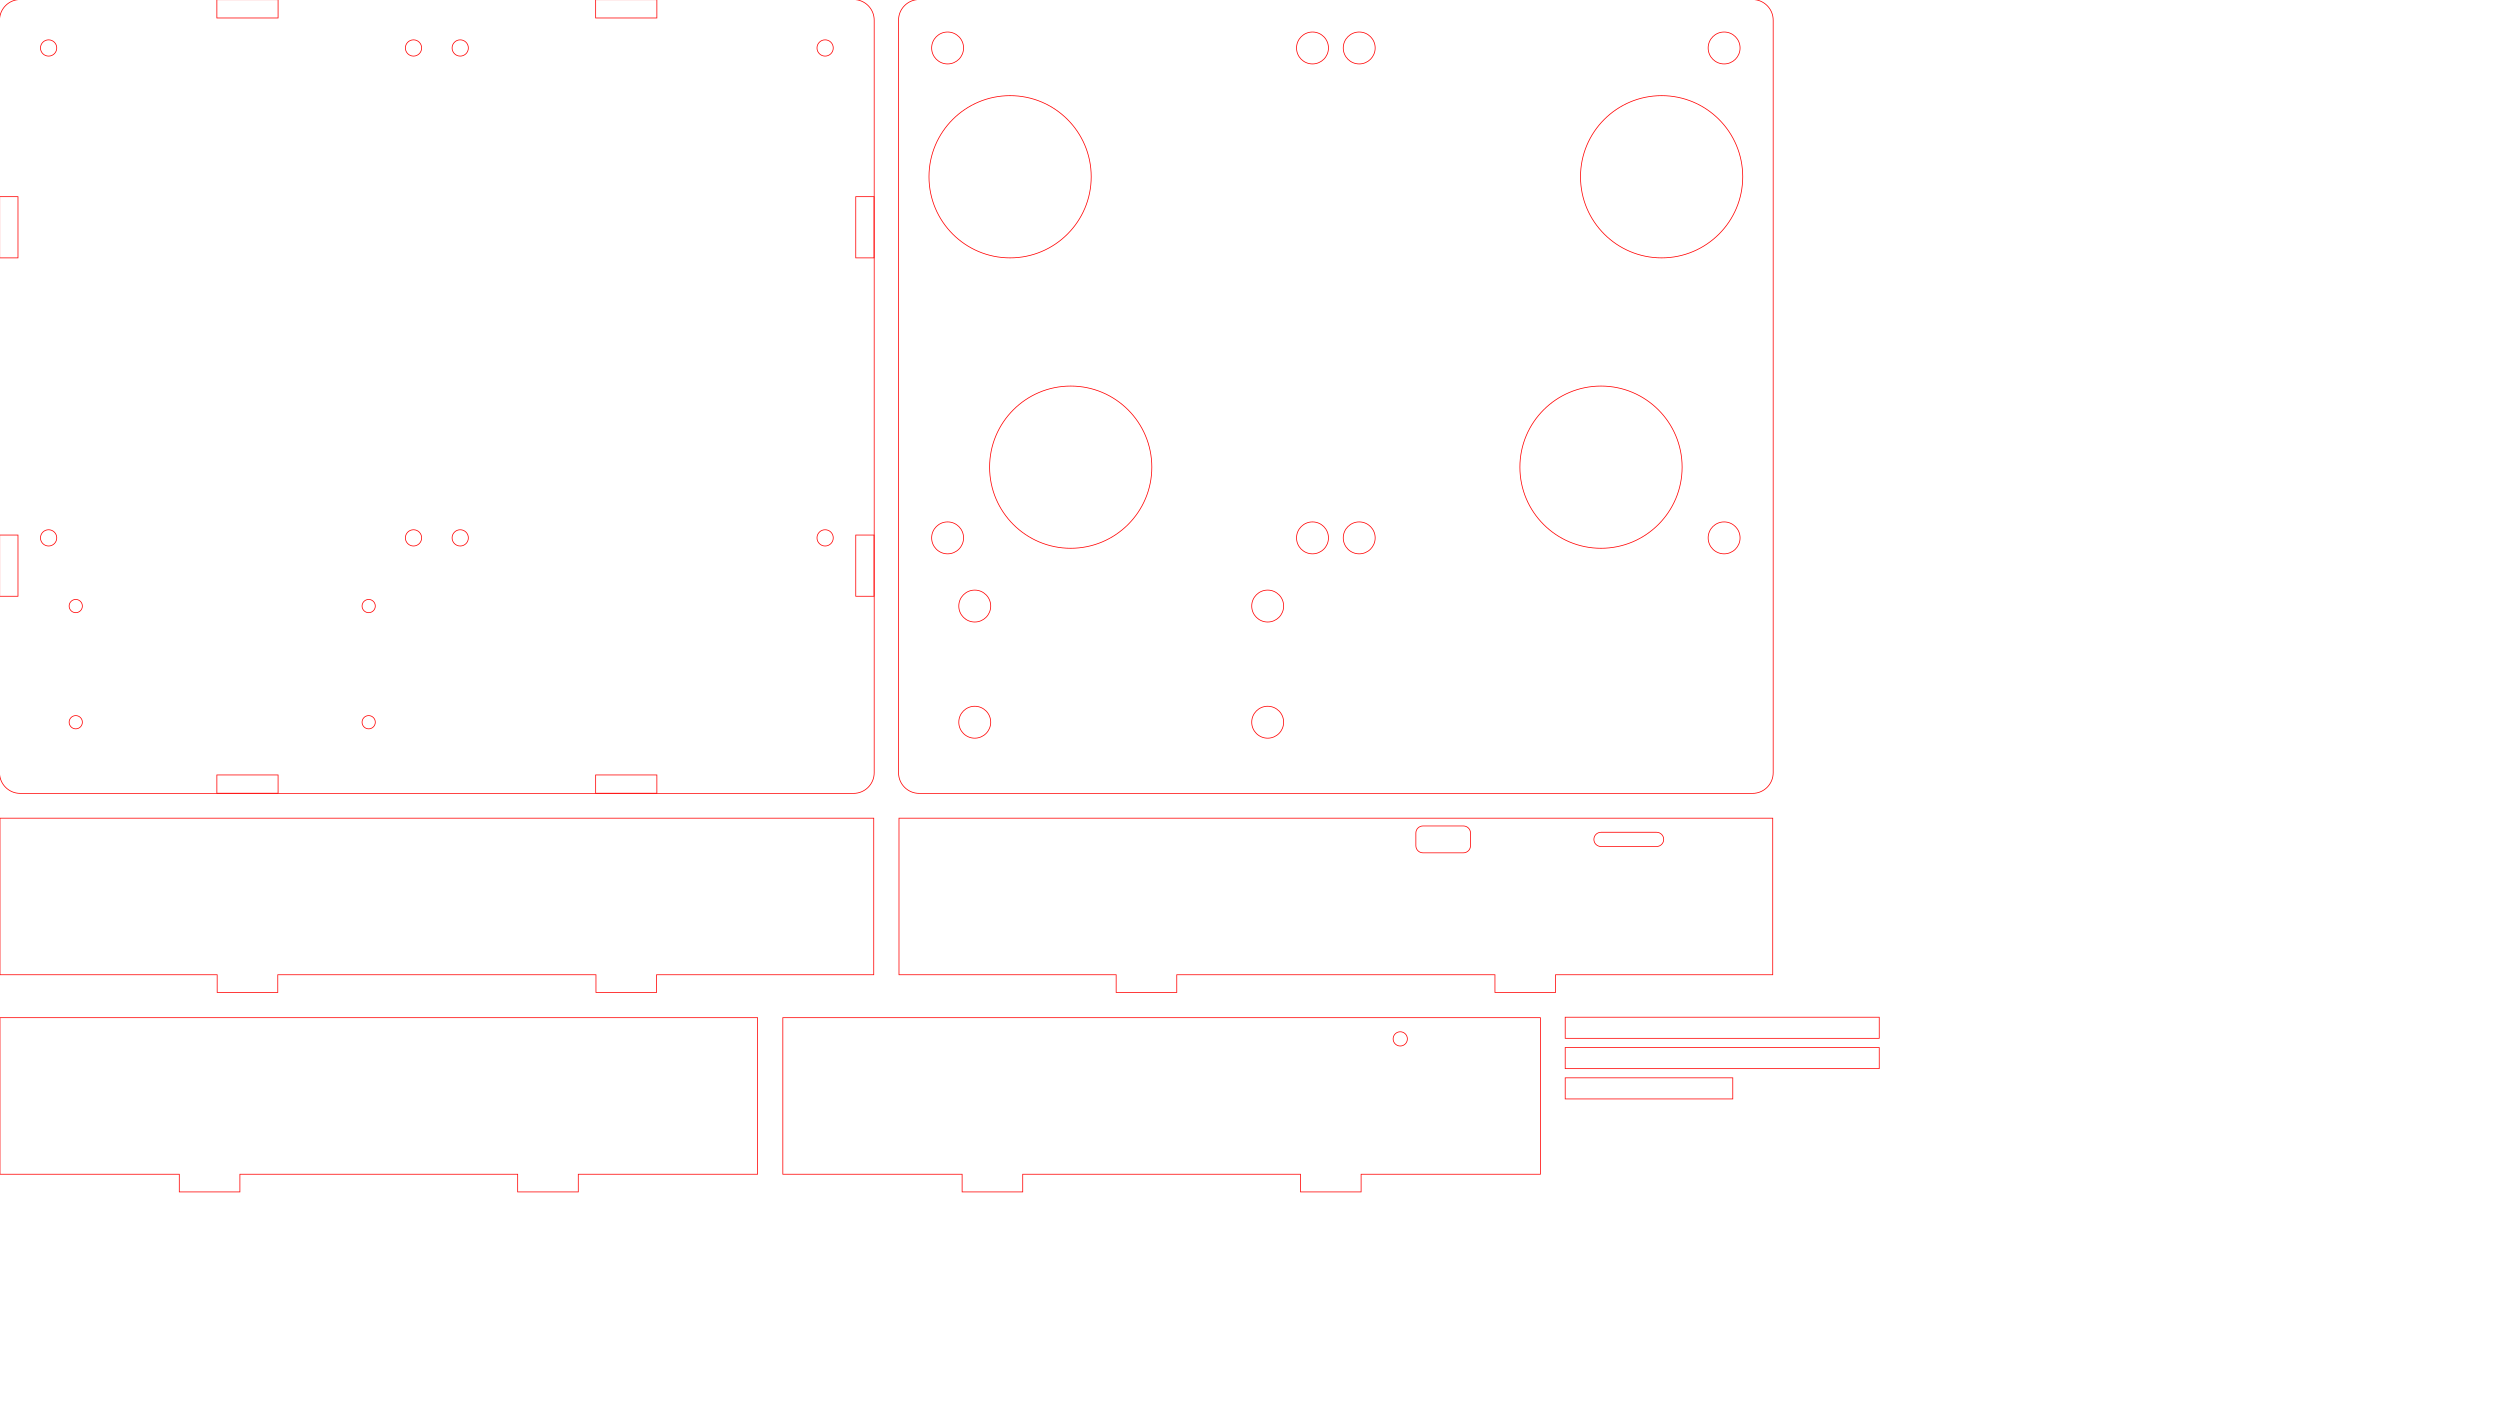
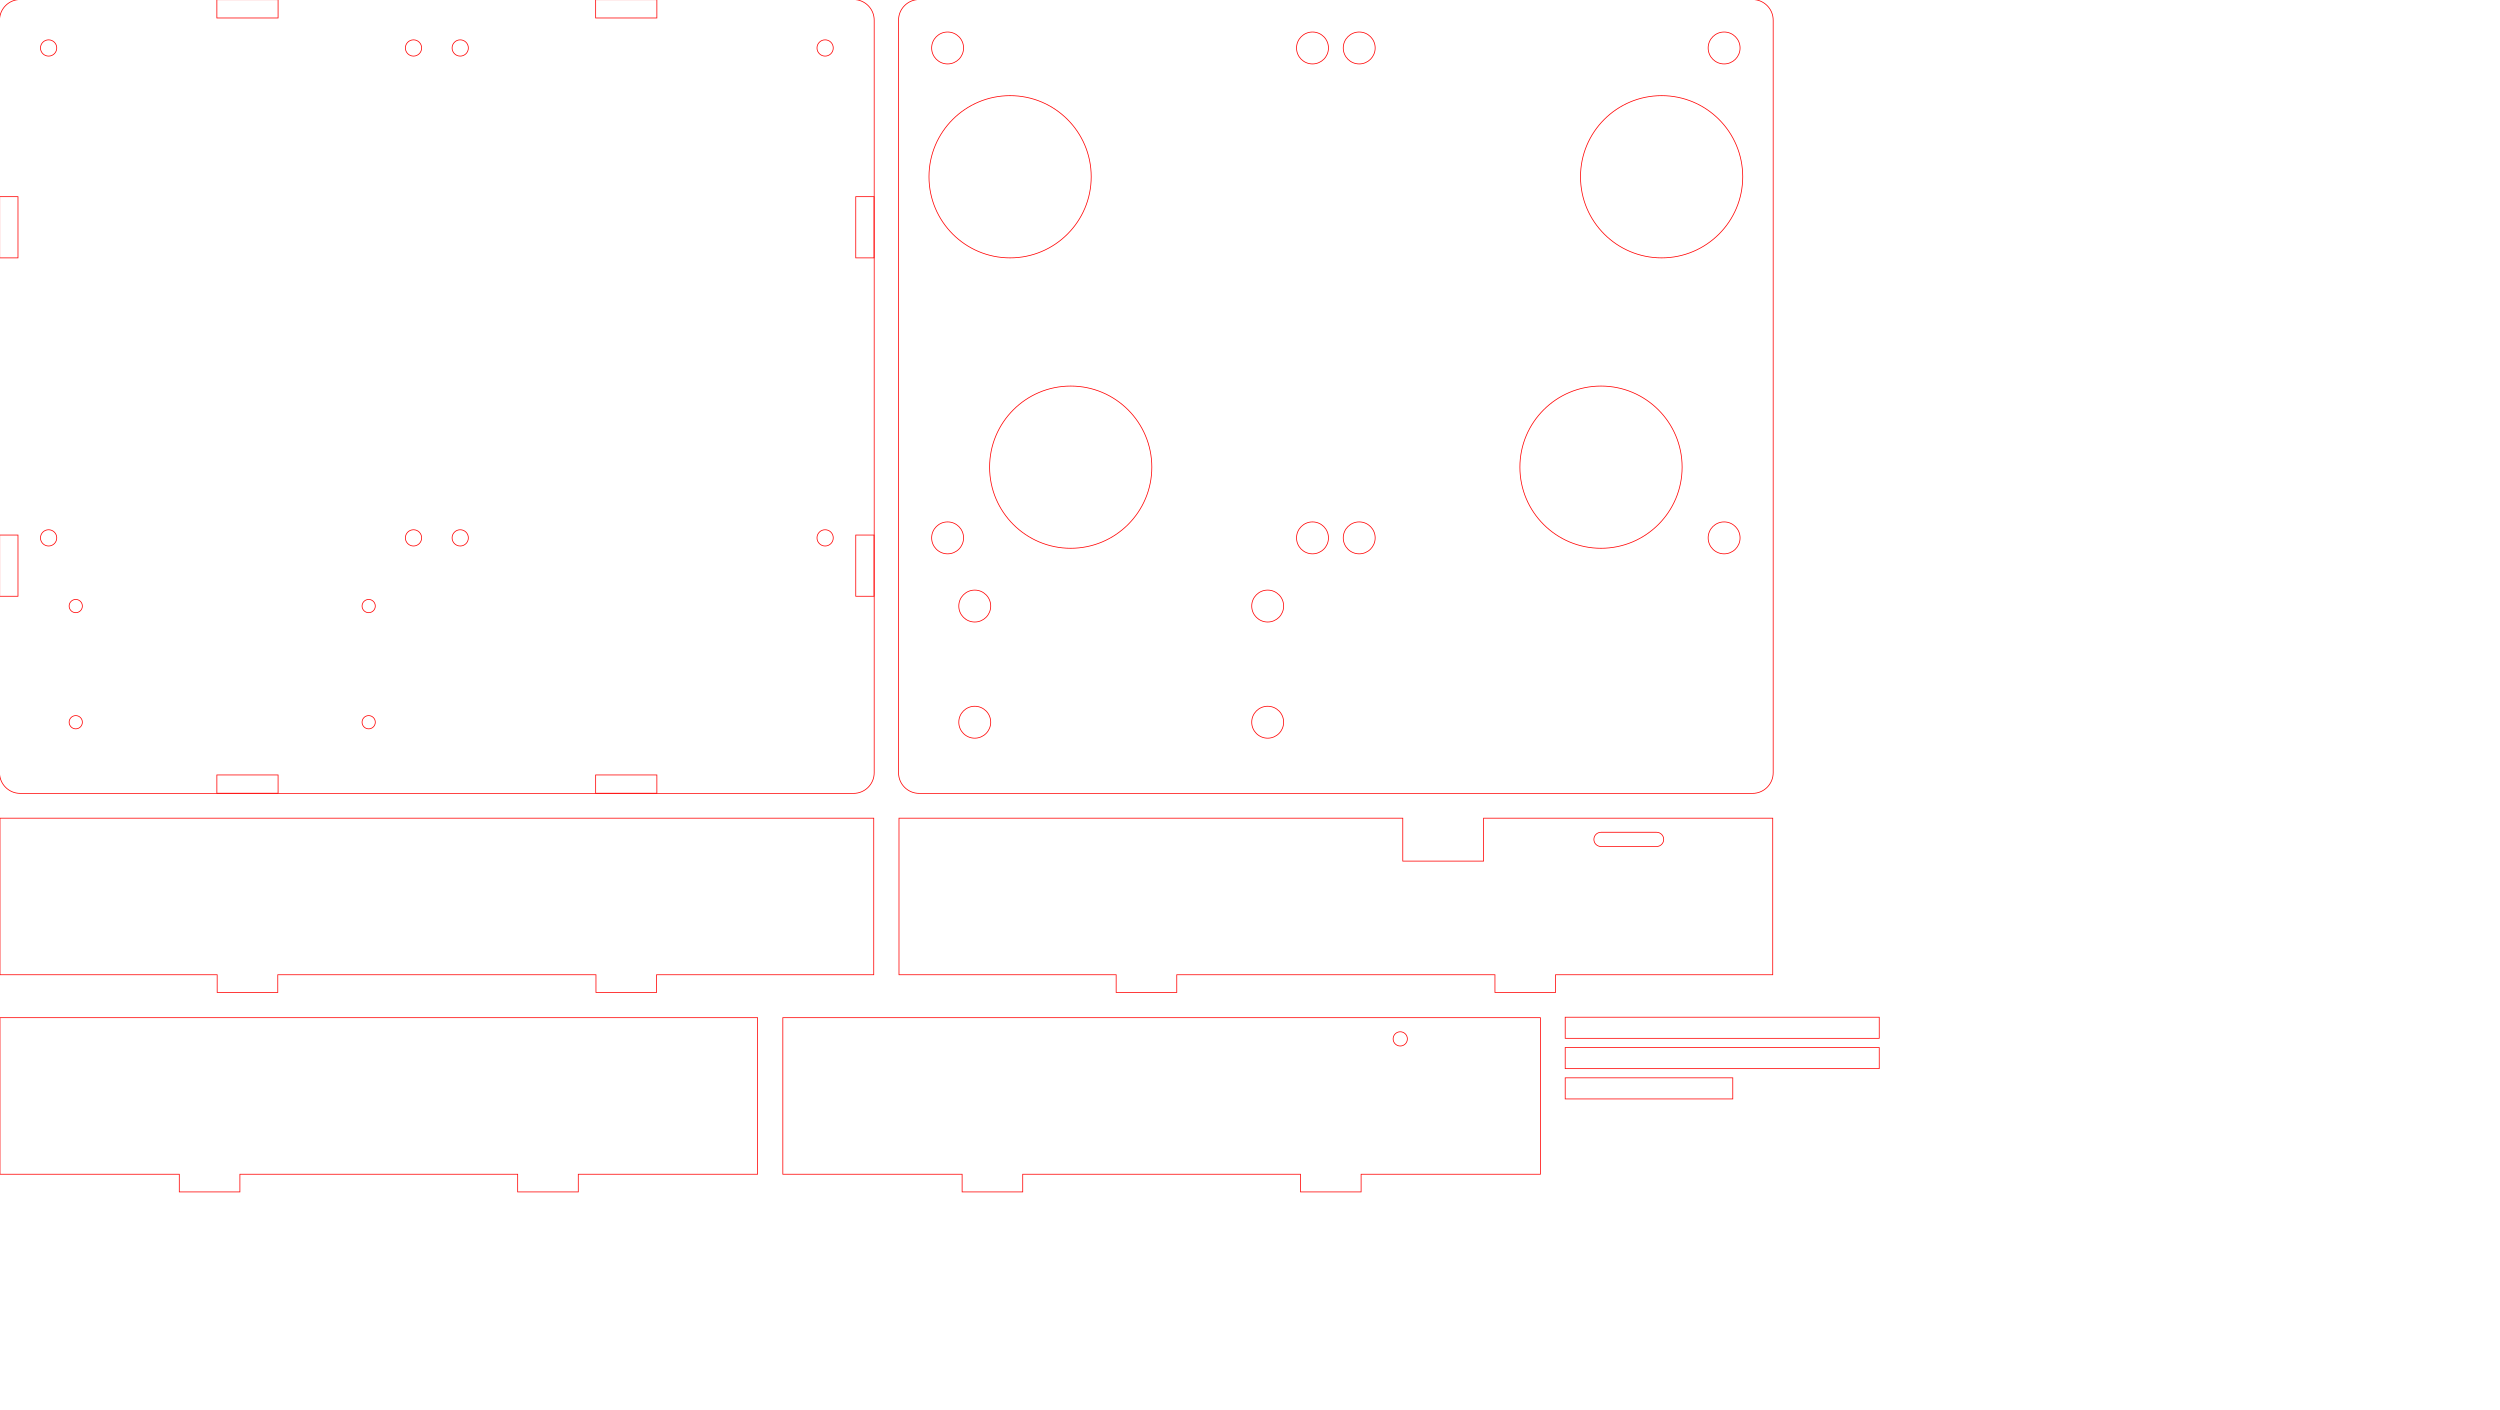
<svg xmlns="http://www.w3.org/2000/svg" width="495mm" height="279mm" viewBox="0 0 495 279">
  <g transform="translate(0,0) translate(173,0) scale(-1,1)">
    <rect x="-0.09" y="-0.09" width="173.18" height="157.18" rx="4.09" fill="none" stroke="#ff0000" stroke-width="0.15" />
    <circle cx="9.625" cy="9.5" r="1.61" fill="none" stroke="#ff0000" stroke-width="0.15" />
    <circle cx="81.875" cy="9.5" r="1.61" fill="none" stroke="#ff0000" stroke-width="0.15" />
    <circle cx="9.625" cy="106.5" r="1.61" fill="none" stroke="#ff0000" stroke-width="0.15" />
    <circle cx="81.875" cy="106.5" r="1.61" fill="none" stroke="#ff0000" stroke-width="0.15" />
    <circle cx="91.125" cy="9.5" r="1.61" fill="none" stroke="#ff0000" stroke-width="0.15" />
    <circle cx="163.375" cy="9.5" r="1.61" fill="none" stroke="#ff0000" stroke-width="0.15" />
    <circle cx="91.125" cy="106.5" r="1.61" fill="none" stroke="#ff0000" stroke-width="0.15" />
    <circle cx="163.375" cy="106.5" r="1.61" fill="none" stroke="#ff0000" stroke-width="0.15" />
    <circle cx="100" cy="120" r="1.31" fill="none" stroke="#ff0000" stroke-width="0.15" />
    <circle cx="100" cy="143" r="1.31" fill="none" stroke="#ff0000" stroke-width="0.15" />
    <circle cx="158" cy="120" r="1.31" fill="none" stroke="#ff0000" stroke-width="0.15" />
    <circle cx="158" cy="143" r="1.31" fill="none" stroke="#ff0000" stroke-width="0.15" />
    <rect x="42.94" y="-0.06" width="12.12" height="3.62" fill="none" stroke="#ff0000" stroke-width="0.15" />
    <rect x="117.94" y="-0.06" width="12.12" height="3.62" fill="none" stroke="#ff0000" stroke-width="0.15" />
    <rect x="42.94" y="153.44" width="12.12" height="3.62" fill="none" stroke="#ff0000" stroke-width="0.15" />
    <rect x="117.94" y="153.44" width="12.12" height="3.62" fill="none" stroke="#ff0000" stroke-width="0.15" />
    <rect x="-0.06" y="38.94" width="3.62" height="12.12" fill="none" stroke="#ff0000" stroke-width="0.15" />
    <rect x="-0.06" y="105.94" width="3.62" height="12.12" fill="none" stroke="#ff0000" stroke-width="0.15" />
    <rect x="169.44" y="38.94" width="3.62" height="12.12" fill="none" stroke="#ff0000" stroke-width="0.15" />
    <rect x="169.44" y="105.94" width="3.62" height="12.12" fill="none" stroke="#ff0000" stroke-width="0.15" />
  </g>
  <g transform="translate(178,0) translate(173,0) scale(-1,1)">
    <rect x="-0.09" y="-0.09" width="173.18" height="157.18" rx="4.09" fill="none" stroke="#ff0000" stroke-width="0.15" />
    <circle cx="22" cy="35" r="16.06" fill="none" stroke="#ff0000" stroke-width="0.15" />
    <circle cx="151" cy="35" r="16.06" fill="none" stroke="#ff0000" stroke-width="0.15" />
    <circle cx="34" cy="92.5" r="16.06" fill="none" stroke="#ff0000" stroke-width="0.15" />
    <circle cx="139" cy="92.5" r="16.06" fill="none" stroke="#ff0000" stroke-width="0.15" />
    <circle cx="9.625" cy="9.5" r="3.16" fill="none" stroke="#ff0000" stroke-width="0.15" />
    <circle cx="81.875" cy="9.5" r="3.16" fill="none" stroke="#ff0000" stroke-width="0.15" />
    <circle cx="9.625" cy="106.5" r="3.16" fill="none" stroke="#ff0000" stroke-width="0.15" />
    <circle cx="81.875" cy="106.5" r="3.16" fill="none" stroke="#ff0000" stroke-width="0.15" />
    <circle cx="91.125" cy="9.5" r="3.16" fill="none" stroke="#ff0000" stroke-width="0.15" />
    <circle cx="163.375" cy="9.5" r="3.16" fill="none" stroke="#ff0000" stroke-width="0.15" />
    <circle cx="91.125" cy="106.5" r="3.16" fill="none" stroke="#ff0000" stroke-width="0.15" />
    <circle cx="163.375" cy="106.5" r="3.16" fill="none" stroke="#ff0000" stroke-width="0.15" />
    <circle cx="100" cy="120" r="3.16" fill="none" stroke="#ff0000" stroke-width="0.15" />
    <circle cx="100" cy="143" r="3.16" fill="none" stroke="#ff0000" stroke-width="0.15" />
    <circle cx="158" cy="120" r="3.16" fill="none" stroke="#ff0000" stroke-width="0.15" />
    <circle cx="158" cy="143" r="3.16" fill="none" stroke="#ff0000" stroke-width="0.15" />
  </g>
  <g transform="translate(0,162)">
    <polygon points="0,0 173,0 173,31 130,31 130,34.5 118,34.5 118,31 55,31 55,34.5 43,34.5 43,31 0,31" fill="none" stroke="#ff0000" stroke-width="0.15" />
  </g>
  <g transform="translate(178,162)">
-     <polygon points="0,0 173,0 173,31 130,31 130,34.5 118,34.5 118,31 55,31 55,34.5 43,34.5 43,31 0,31" fill="none" stroke="#ff0000" stroke-width="0.15" />
-     <rect x="102.34" y="1.54" width="10.82" height="5.32" rx="1.41" fill="none" stroke="#ff0000" stroke-width="0.15" />
+     <polygon points="0,0 99.75,0 99.75,8.5 115.75,8.5 115.75,0 173,0 173,31 130,31 130,34.5 118,34.5 118,31 55,31 55,34.5 43,34.5 43,31 0,31" fill="none" stroke="#ff0000" stroke-width="0.15" />
    <rect x="137.59" y="2.79" width="13.82" height="2.82" rx="1.41" fill="none" stroke="#ff0000" stroke-width="0.15" />
  </g>
  <g transform="translate(0,201.5)">
    <polygon points="0,0 150,0 150,31 114.5,31 114.5,34.5 102.5,34.5 102.5,31 47.5,31 47.5,34.5 35.5,34.5 35.5,31 0,31" fill="none" stroke="#ff0000" stroke-width="0.15" />
  </g>
  <g transform="translate(155,201.5)">
    <polygon points="0,0 150,0 150,31 114.5,31 114.5,34.5 102.5,34.5 102.5,31 47.5,31 47.5,34.5 35.5,34.5 35.5,31 0,31" fill="none" stroke="#ff0000" stroke-width="0.15" />
    <circle cx="122.25" cy="4.2" r="1.41" fill="none" stroke="#ff0000" stroke-width="0.15" />
  </g>
  <g transform="translate(310,201.5)">
    <rect x="-0.09" y="-0.09" width="62.18" height="4.18" fill="none" stroke="#ff0000" stroke-width="0.15" />
    <rect x="-0.09" y="5.91" width="62.18" height="4.18" fill="none" stroke="#ff0000" stroke-width="0.15" />
    <rect x="-0.09" y="11.91" width="33.18" height="4.18" fill="none" stroke="#ff0000" stroke-width="0.15" />
  </g>
</svg>
